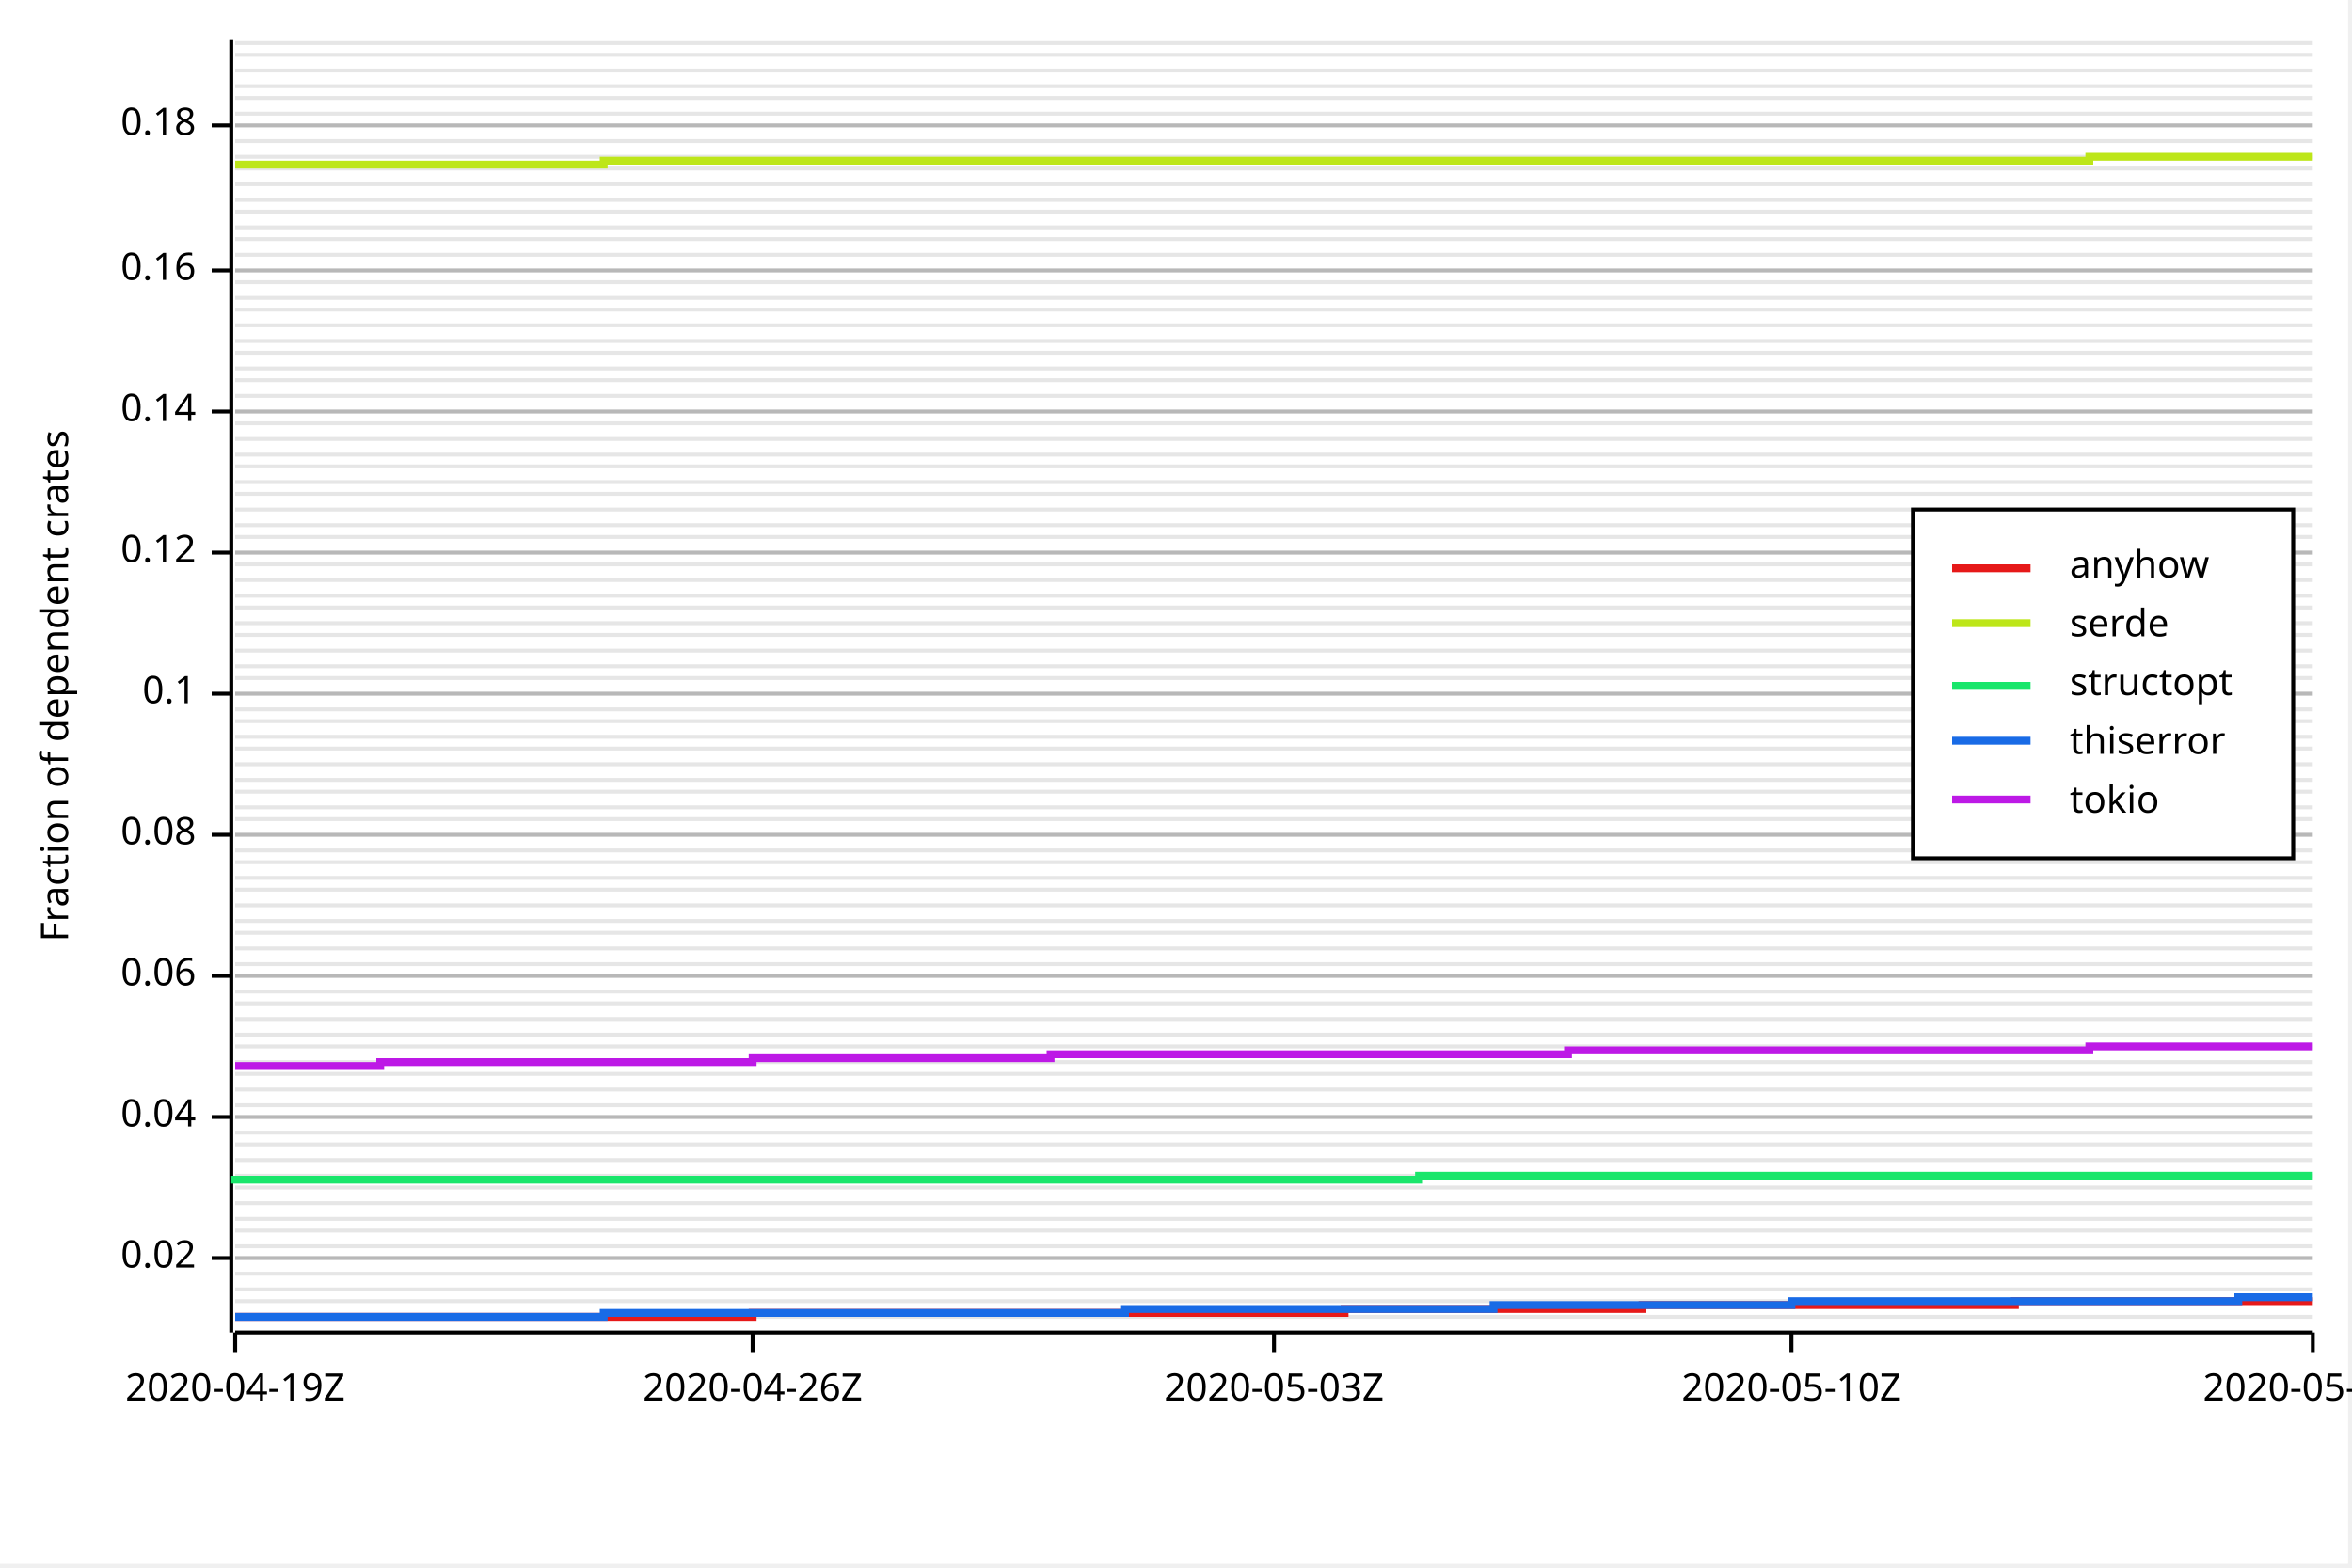
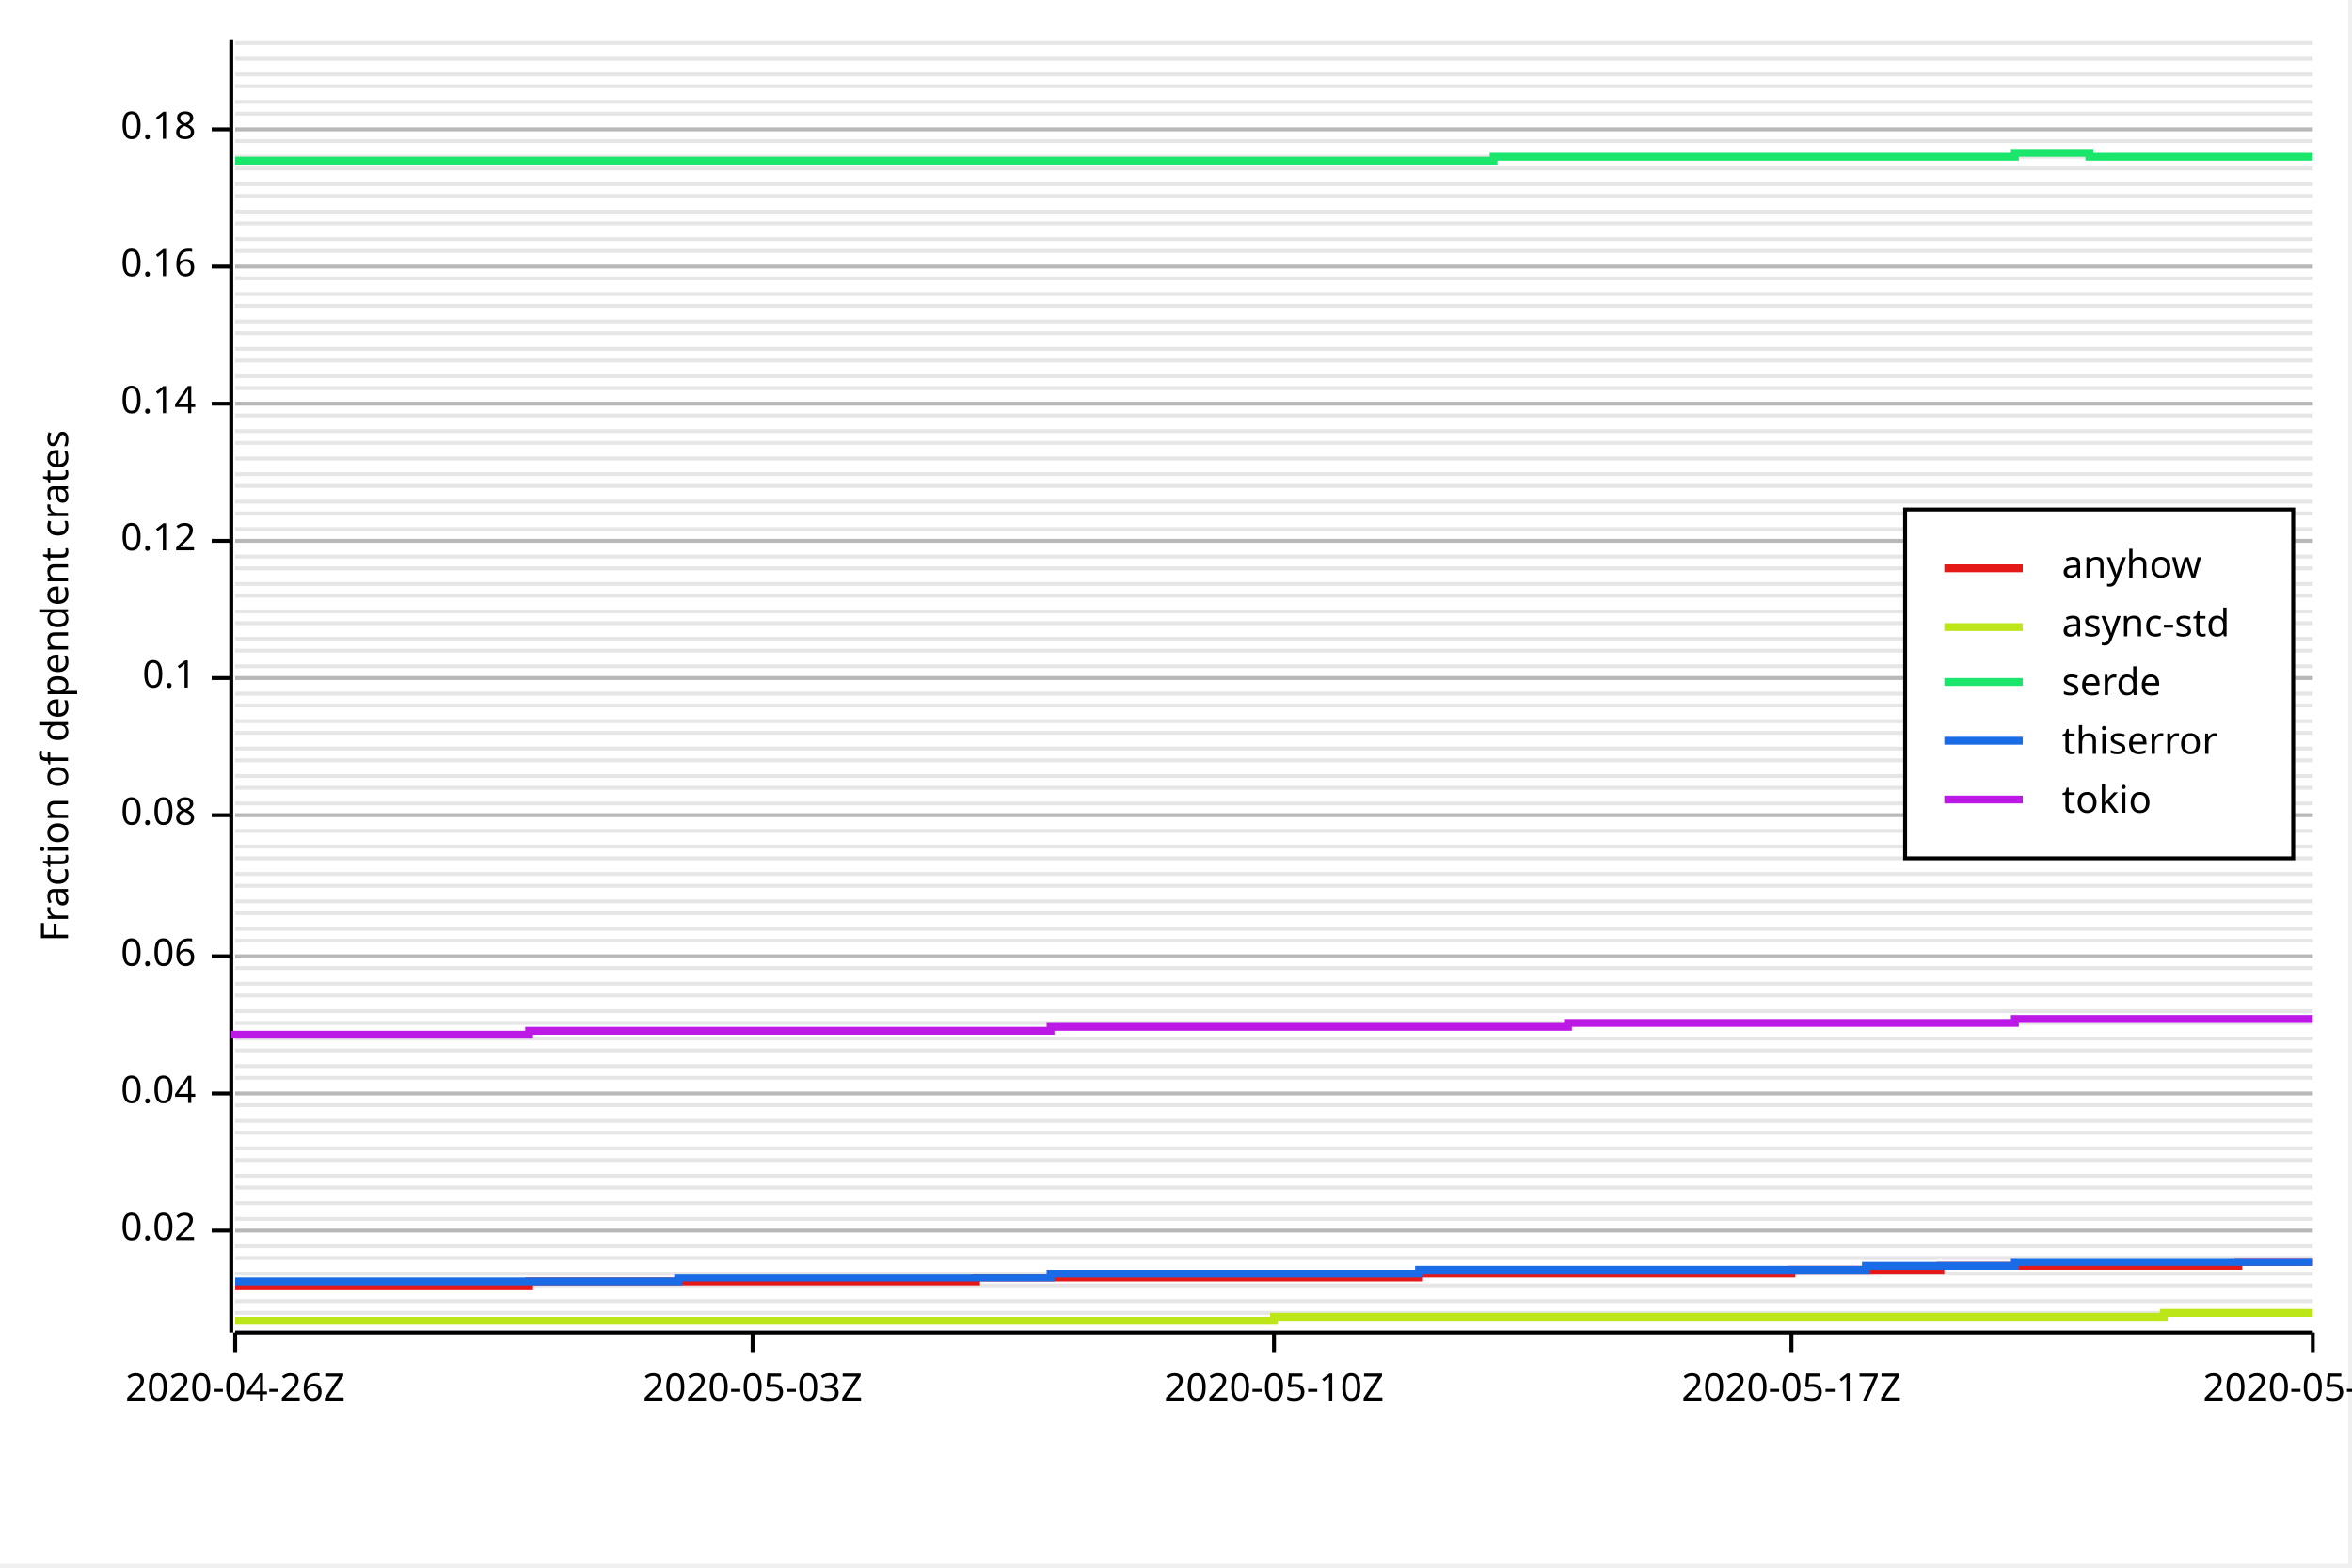
<svg xmlns="http://www.w3.org/2000/svg" width="600" height="400">
  <rect x="0" y="0" width="599" height="399" opacity="1" fill="#FFFFFF" stroke="none" />
-   <line opacity="0.1" stroke="#000000" stroke-width="1" x1="60" y1="336" x2="590" y2="336" />
+   <line opacity="0.1" stroke="#000000" stroke-width="1" x1="60" y1="335" x2="590" y2="335" />
  <line opacity="0.1" stroke="#000000" stroke-width="1" x1="60" y1="332" x2="590" y2="332" />
-   <line opacity="0.1" stroke="#000000" stroke-width="1" x1="60" y1="329" x2="590" y2="329" />
+   <line opacity="0.1" stroke="#000000" stroke-width="1" x1="60" y1="328" x2="590" y2="328" />
  <line opacity="0.1" stroke="#000000" stroke-width="1" x1="60" y1="325" x2="590" y2="325" />
  <line opacity="0.1" stroke="#000000" stroke-width="1" x1="60" y1="321" x2="590" y2="321" />
  <line opacity="0.1" stroke="#000000" stroke-width="1" x1="60" y1="318" x2="590" y2="318" />
  <line opacity="0.1" stroke="#000000" stroke-width="1" x1="60" y1="314" x2="590" y2="314" />
  <line opacity="0.1" stroke="#000000" stroke-width="1" x1="60" y1="311" x2="590" y2="311" />
  <line opacity="0.1" stroke="#000000" stroke-width="1" x1="60" y1="307" x2="590" y2="307" />
  <line opacity="0.1" stroke="#000000" stroke-width="1" x1="60" y1="303" x2="590" y2="303" />
  <line opacity="0.1" stroke="#000000" stroke-width="1" x1="60" y1="300" x2="590" y2="300" />
  <line opacity="0.1" stroke="#000000" stroke-width="1" x1="60" y1="296" x2="590" y2="296" />
-   <line opacity="0.1" stroke="#000000" stroke-width="1" x1="60" y1="292" x2="590" y2="292" />
+   <line opacity="0.1" stroke="#000000" stroke-width="1" x1="60" y1="293" x2="590" y2="293" />
  <line opacity="0.1" stroke="#000000" stroke-width="1" x1="60" y1="289" x2="590" y2="289" />
-   <line opacity="0.1" stroke="#000000" stroke-width="1" x1="60" y1="285" x2="590" y2="285" />
+   <line opacity="0.1" stroke="#000000" stroke-width="1" x1="60" y1="286" x2="590" y2="286" />
  <line opacity="0.1" stroke="#000000" stroke-width="1" x1="60" y1="282" x2="590" y2="282" />
-   <line opacity="0.1" stroke="#000000" stroke-width="1" x1="60" y1="278" x2="590" y2="278" />
-   <line opacity="0.1" stroke="#000000" stroke-width="1" x1="60" y1="274" x2="590" y2="274" />
-   <line opacity="0.1" stroke="#000000" stroke-width="1" x1="60" y1="271" x2="590" y2="271" />
-   <line opacity="0.1" stroke="#000000" stroke-width="1" x1="60" y1="267" x2="590" y2="267" />
-   <line opacity="0.1" stroke="#000000" stroke-width="1" x1="60" y1="264" x2="590" y2="264" />
-   <line opacity="0.1" stroke="#000000" stroke-width="1" x1="60" y1="260" x2="590" y2="260" />
-   <line opacity="0.1" stroke="#000000" stroke-width="1" x1="60" y1="256" x2="590" y2="256" />
-   <line opacity="0.1" stroke="#000000" stroke-width="1" x1="60" y1="253" x2="590" y2="253" />
-   <line opacity="0.1" stroke="#000000" stroke-width="1" x1="60" y1="249" x2="590" y2="249" />
-   <line opacity="0.1" stroke="#000000" stroke-width="1" x1="60" y1="246" x2="590" y2="246" />
-   <line opacity="0.1" stroke="#000000" stroke-width="1" x1="60" y1="242" x2="590" y2="242" />
-   <line opacity="0.1" stroke="#000000" stroke-width="1" x1="60" y1="238" x2="590" y2="238" />
-   <line opacity="0.1" stroke="#000000" stroke-width="1" x1="60" y1="235" x2="590" y2="235" />
-   <line opacity="0.1" stroke="#000000" stroke-width="1" x1="60" y1="231" x2="590" y2="231" />
-   <line opacity="0.1" stroke="#000000" stroke-width="1" x1="60" y1="227" x2="590" y2="227" />
-   <line opacity="0.1" stroke="#000000" stroke-width="1" x1="60" y1="224" x2="590" y2="224" />
-   <line opacity="0.1" stroke="#000000" stroke-width="1" x1="60" y1="220" x2="590" y2="220" />
-   <line opacity="0.1" stroke="#000000" stroke-width="1" x1="60" y1="217" x2="590" y2="217" />
-   <line opacity="0.1" stroke="#000000" stroke-width="1" x1="60" y1="213" x2="590" y2="213" />
-   <line opacity="0.1" stroke="#000000" stroke-width="1" x1="60" y1="209" x2="590" y2="209" />
-   <line opacity="0.1" stroke="#000000" stroke-width="1" x1="60" y1="206" x2="590" y2="206" />
-   <line opacity="0.1" stroke="#000000" stroke-width="1" x1="60" y1="202" x2="590" y2="202" />
-   <line opacity="0.1" stroke="#000000" stroke-width="1" x1="60" y1="199" x2="590" y2="199" />
-   <line opacity="0.1" stroke="#000000" stroke-width="1" x1="60" y1="195" x2="590" y2="195" />
+   <line opacity="0.1" stroke="#000000" stroke-width="1" x1="60" y1="279" x2="590" y2="279" />
+   <line opacity="0.1" stroke="#000000" stroke-width="1" x1="60" y1="275" x2="590" y2="275" />
+   <line opacity="0.1" stroke="#000000" stroke-width="1" x1="60" y1="272" x2="590" y2="272" />
+   <line opacity="0.1" stroke="#000000" stroke-width="1" x1="60" y1="268" x2="590" y2="268" />
+   <line opacity="0.1" stroke="#000000" stroke-width="1" x1="60" y1="265" x2="590" y2="265" />
+   <line opacity="0.1" stroke="#000000" stroke-width="1" x1="60" y1="261" x2="590" y2="261" />
+   <line opacity="0.1" stroke="#000000" stroke-width="1" x1="60" y1="258" x2="590" y2="258" />
+   <line opacity="0.1" stroke="#000000" stroke-width="1" x1="60" y1="254" x2="590" y2="254" />
+   <line opacity="0.1" stroke="#000000" stroke-width="1" x1="60" y1="251" x2="590" y2="251" />
+   <line opacity="0.1" stroke="#000000" stroke-width="1" x1="60" y1="247" x2="590" y2="247" />
+   <line opacity="0.1" stroke="#000000" stroke-width="1" x1="60" y1="244" x2="590" y2="244" />
+   <line opacity="0.1" stroke="#000000" stroke-width="1" x1="60" y1="240" x2="590" y2="240" />
+   <line opacity="0.1" stroke="#000000" stroke-width="1" x1="60" y1="237" x2="590" y2="237" />
+   <line opacity="0.1" stroke="#000000" stroke-width="1" x1="60" y1="233" x2="590" y2="233" />
+   <line opacity="0.1" stroke="#000000" stroke-width="1" x1="60" y1="230" x2="590" y2="230" />
+   <line opacity="0.1" stroke="#000000" stroke-width="1" x1="60" y1="226" x2="590" y2="226" />
+   <line opacity="0.1" stroke="#000000" stroke-width="1" x1="60" y1="223" x2="590" y2="223" />
+   <line opacity="0.1" stroke="#000000" stroke-width="1" x1="60" y1="219" x2="590" y2="219" />
+   <line opacity="0.1" stroke="#000000" stroke-width="1" x1="60" y1="216" x2="590" y2="216" />
+   <line opacity="0.1" stroke="#000000" stroke-width="1" x1="60" y1="212" x2="590" y2="212" />
+   <line opacity="0.1" stroke="#000000" stroke-width="1" x1="60" y1="208" x2="590" y2="208" />
+   <line opacity="0.1" stroke="#000000" stroke-width="1" x1="60" y1="205" x2="590" y2="205" />
+   <line opacity="0.1" stroke="#000000" stroke-width="1" x1="60" y1="201" x2="590" y2="201" />
+   <line opacity="0.1" stroke="#000000" stroke-width="1" x1="60" y1="198" x2="590" y2="198" />
+   <line opacity="0.1" stroke="#000000" stroke-width="1" x1="60" y1="194" x2="590" y2="194" />
  <line opacity="0.1" stroke="#000000" stroke-width="1" x1="60" y1="191" x2="590" y2="191" />
-   <line opacity="0.1" stroke="#000000" stroke-width="1" x1="60" y1="188" x2="590" y2="188" />
+   <line opacity="0.1" stroke="#000000" stroke-width="1" x1="60" y1="187" x2="590" y2="187" />
  <line opacity="0.1" stroke="#000000" stroke-width="1" x1="60" y1="184" x2="590" y2="184" />
-   <line opacity="0.1" stroke="#000000" stroke-width="1" x1="60" y1="181" x2="590" y2="181" />
+   <line opacity="0.1" stroke="#000000" stroke-width="1" x1="60" y1="180" x2="590" y2="180" />
  <line opacity="0.1" stroke="#000000" stroke-width="1" x1="60" y1="177" x2="590" y2="177" />
  <line opacity="0.1" stroke="#000000" stroke-width="1" x1="60" y1="173" x2="590" y2="173" />
  <line opacity="0.1" stroke="#000000" stroke-width="1" x1="60" y1="170" x2="590" y2="170" />
  <line opacity="0.1" stroke="#000000" stroke-width="1" x1="60" y1="166" x2="590" y2="166" />
-   <line opacity="0.1" stroke="#000000" stroke-width="1" x1="60" y1="162" x2="590" y2="162" />
+   <line opacity="0.1" stroke="#000000" stroke-width="1" x1="60" y1="163" x2="590" y2="163" />
  <line opacity="0.1" stroke="#000000" stroke-width="1" x1="60" y1="159" x2="590" y2="159" />
-   <line opacity="0.1" stroke="#000000" stroke-width="1" x1="60" y1="155" x2="590" y2="155" />
+   <line opacity="0.1" stroke="#000000" stroke-width="1" x1="60" y1="156" x2="590" y2="156" />
  <line opacity="0.1" stroke="#000000" stroke-width="1" x1="60" y1="152" x2="590" y2="152" />
-   <line opacity="0.1" stroke="#000000" stroke-width="1" x1="60" y1="148" x2="590" y2="148" />
-   <line opacity="0.1" stroke="#000000" stroke-width="1" x1="60" y1="144" x2="590" y2="144" />
-   <line opacity="0.1" stroke="#000000" stroke-width="1" x1="60" y1="141" x2="590" y2="141" />
-   <line opacity="0.1" stroke="#000000" stroke-width="1" x1="60" y1="137" x2="590" y2="137" />
-   <line opacity="0.1" stroke="#000000" stroke-width="1" x1="60" y1="134" x2="590" y2="134" />
-   <line opacity="0.1" stroke="#000000" stroke-width="1" x1="60" y1="130" x2="590" y2="130" />
-   <line opacity="0.1" stroke="#000000" stroke-width="1" x1="60" y1="126" x2="590" y2="126" />
-   <line opacity="0.1" stroke="#000000" stroke-width="1" x1="60" y1="123" x2="590" y2="123" />
-   <line opacity="0.1" stroke="#000000" stroke-width="1" x1="60" y1="119" x2="590" y2="119" />
-   <line opacity="0.1" stroke="#000000" stroke-width="1" x1="60" y1="116" x2="590" y2="116" />
-   <line opacity="0.1" stroke="#000000" stroke-width="1" x1="60" y1="112" x2="590" y2="112" />
-   <line opacity="0.1" stroke="#000000" stroke-width="1" x1="60" y1="108" x2="590" y2="108" />
-   <line opacity="0.1" stroke="#000000" stroke-width="1" x1="60" y1="105" x2="590" y2="105" />
-   <line opacity="0.1" stroke="#000000" stroke-width="1" x1="60" y1="101" x2="590" y2="101" />
-   <line opacity="0.1" stroke="#000000" stroke-width="1" x1="60" y1="97" x2="590" y2="97" />
-   <line opacity="0.1" stroke="#000000" stroke-width="1" x1="60" y1="94" x2="590" y2="94" />
-   <line opacity="0.1" stroke="#000000" stroke-width="1" x1="60" y1="90" x2="590" y2="90" />
-   <line opacity="0.1" stroke="#000000" stroke-width="1" x1="60" y1="87" x2="590" y2="87" />
-   <line opacity="0.1" stroke="#000000" stroke-width="1" x1="60" y1="83" x2="590" y2="83" />
-   <line opacity="0.1" stroke="#000000" stroke-width="1" x1="60" y1="79" x2="590" y2="79" />
-   <line opacity="0.1" stroke="#000000" stroke-width="1" x1="60" y1="76" x2="590" y2="76" />
-   <line opacity="0.1" stroke="#000000" stroke-width="1" x1="60" y1="72" x2="590" y2="72" />
-   <line opacity="0.1" stroke="#000000" stroke-width="1" x1="60" y1="69" x2="590" y2="69" />
-   <line opacity="0.1" stroke="#000000" stroke-width="1" x1="60" y1="65" x2="590" y2="65" />
+   <line opacity="0.1" stroke="#000000" stroke-width="1" x1="60" y1="149" x2="590" y2="149" />
+   <line opacity="0.1" stroke="#000000" stroke-width="1" x1="60" y1="145" x2="590" y2="145" />
+   <line opacity="0.1" stroke="#000000" stroke-width="1" x1="60" y1="142" x2="590" y2="142" />
+   <line opacity="0.1" stroke="#000000" stroke-width="1" x1="60" y1="138" x2="590" y2="138" />
+   <line opacity="0.1" stroke="#000000" stroke-width="1" x1="60" y1="135" x2="590" y2="135" />
+   <line opacity="0.1" stroke="#000000" stroke-width="1" x1="60" y1="131" x2="590" y2="131" />
+   <line opacity="0.1" stroke="#000000" stroke-width="1" x1="60" y1="128" x2="590" y2="128" />
+   <line opacity="0.1" stroke="#000000" stroke-width="1" x1="60" y1="124" x2="590" y2="124" />
+   <line opacity="0.1" stroke="#000000" stroke-width="1" x1="60" y1="121" x2="590" y2="121" />
+   <line opacity="0.1" stroke="#000000" stroke-width="1" x1="60" y1="117" x2="590" y2="117" />
+   <line opacity="0.1" stroke="#000000" stroke-width="1" x1="60" y1="113" x2="590" y2="113" />
+   <line opacity="0.1" stroke="#000000" stroke-width="1" x1="60" y1="110" x2="590" y2="110" />
+   <line opacity="0.1" stroke="#000000" stroke-width="1" x1="60" y1="106" x2="590" y2="106" />
+   <line opacity="0.1" stroke="#000000" stroke-width="1" x1="60" y1="103" x2="590" y2="103" />
+   <line opacity="0.1" stroke="#000000" stroke-width="1" x1="60" y1="99" x2="590" y2="99" />
+   <line opacity="0.1" stroke="#000000" stroke-width="1" x1="60" y1="96" x2="590" y2="96" />
+   <line opacity="0.1" stroke="#000000" stroke-width="1" x1="60" y1="92" x2="590" y2="92" />
+   <line opacity="0.1" stroke="#000000" stroke-width="1" x1="60" y1="89" x2="590" y2="89" />
+   <line opacity="0.1" stroke="#000000" stroke-width="1" x1="60" y1="85" x2="590" y2="85" />
+   <line opacity="0.1" stroke="#000000" stroke-width="1" x1="60" y1="82" x2="590" y2="82" />
+   <line opacity="0.1" stroke="#000000" stroke-width="1" x1="60" y1="78" x2="590" y2="78" />
+   <line opacity="0.1" stroke="#000000" stroke-width="1" x1="60" y1="75" x2="590" y2="75" />
+   <line opacity="0.1" stroke="#000000" stroke-width="1" x1="60" y1="71" x2="590" y2="71" />
+   <line opacity="0.1" stroke="#000000" stroke-width="1" x1="60" y1="68" x2="590" y2="68" />
+   <line opacity="0.1" stroke="#000000" stroke-width="1" x1="60" y1="64" x2="590" y2="64" />
  <line opacity="0.1" stroke="#000000" stroke-width="1" x1="60" y1="61" x2="590" y2="61" />
-   <line opacity="0.1" stroke="#000000" stroke-width="1" x1="60" y1="58" x2="590" y2="58" />
+   <line opacity="0.1" stroke="#000000" stroke-width="1" x1="60" y1="57" x2="590" y2="57" />
  <line opacity="0.1" stroke="#000000" stroke-width="1" x1="60" y1="54" x2="590" y2="54" />
-   <line opacity="0.1" stroke="#000000" stroke-width="1" x1="60" y1="51" x2="590" y2="51" />
+   <line opacity="0.1" stroke="#000000" stroke-width="1" x1="60" y1="50" x2="590" y2="50" />
  <line opacity="0.1" stroke="#000000" stroke-width="1" x1="60" y1="47" x2="590" y2="47" />
  <line opacity="0.1" stroke="#000000" stroke-width="1" x1="60" y1="43" x2="590" y2="43" />
  <line opacity="0.1" stroke="#000000" stroke-width="1" x1="60" y1="40" x2="590" y2="40" />
  <line opacity="0.1" stroke="#000000" stroke-width="1" x1="60" y1="36" x2="590" y2="36" />
-   <line opacity="0.1" stroke="#000000" stroke-width="1" x1="60" y1="32" x2="590" y2="32" />
+   <line opacity="0.1" stroke="#000000" stroke-width="1" x1="60" y1="33" x2="590" y2="33" />
  <line opacity="0.1" stroke="#000000" stroke-width="1" x1="60" y1="29" x2="590" y2="29" />
-   <line opacity="0.1" stroke="#000000" stroke-width="1" x1="60" y1="25" x2="590" y2="25" />
+   <line opacity="0.1" stroke="#000000" stroke-width="1" x1="60" y1="26" x2="590" y2="26" />
  <line opacity="0.1" stroke="#000000" stroke-width="1" x1="60" y1="22" x2="590" y2="22" />
-   <line opacity="0.1" stroke="#000000" stroke-width="1" x1="60" y1="18" x2="590" y2="18" />
-   <line opacity="0.1" stroke="#000000" stroke-width="1" x1="60" y1="14" x2="590" y2="14" />
+   <line opacity="0.1" stroke="#000000" stroke-width="1" x1="60" y1="19" x2="590" y2="19" />
+   <line opacity="0.1" stroke="#000000" stroke-width="1" x1="60" y1="15" x2="590" y2="15" />
  <line opacity="0.1" stroke="#000000" stroke-width="1" x1="60" y1="11" x2="590" y2="11" />
  <text x="10" y="175" dy="0.76em" text-anchor="middle" font-family="sans-serif" font-size="9.677" opacity="1" fill="#000000" transform="rotate(270, 10, 175)">
Fraction of dependent crates
</text>
-   <line opacity="0.2" stroke="#000000" stroke-width="1" x1="60" y1="321" x2="590" y2="321" />
-   <line opacity="0.2" stroke="#000000" stroke-width="1" x1="60" y1="285" x2="590" y2="285" />
-   <line opacity="0.2" stroke="#000000" stroke-width="1" x1="60" y1="249" x2="590" y2="249" />
-   <line opacity="0.2" stroke="#000000" stroke-width="1" x1="60" y1="213" x2="590" y2="213" />
-   <line opacity="0.2" stroke="#000000" stroke-width="1" x1="60" y1="177" x2="590" y2="177" />
-   <line opacity="0.2" stroke="#000000" stroke-width="1" x1="60" y1="141" x2="590" y2="141" />
-   <line opacity="0.2" stroke="#000000" stroke-width="1" x1="60" y1="105" x2="590" y2="105" />
-   <line opacity="0.2" stroke="#000000" stroke-width="1" x1="60" y1="69" x2="590" y2="69" />
-   <line opacity="0.2" stroke="#000000" stroke-width="1" x1="60" y1="32" x2="590" y2="32" />
+   <line opacity="0.2" stroke="#000000" stroke-width="1" x1="60" y1="314" x2="590" y2="314" />
+   <line opacity="0.2" stroke="#000000" stroke-width="1" x1="60" y1="279" x2="590" y2="279" />
+   <line opacity="0.2" stroke="#000000" stroke-width="1" x1="60" y1="244" x2="590" y2="244" />
+   <line opacity="0.2" stroke="#000000" stroke-width="1" x1="60" y1="208" x2="590" y2="208" />
+   <line opacity="0.2" stroke="#000000" stroke-width="1" x1="60" y1="173" x2="590" y2="173" />
+   <line opacity="0.2" stroke="#000000" stroke-width="1" x1="60" y1="138" x2="590" y2="138" />
+   <line opacity="0.2" stroke="#000000" stroke-width="1" x1="60" y1="103" x2="590" y2="103" />
+   <line opacity="0.2" stroke="#000000" stroke-width="1" x1="60" y1="68" x2="590" y2="68" />
+   <line opacity="0.2" stroke="#000000" stroke-width="1" x1="60" y1="33" x2="590" y2="33" />
  <polyline fill="none" opacity="1" stroke="#000000" stroke-width="1" points="59,10 59,340 " />
-   <text x="50" y="321" dy="0.5ex" text-anchor="end" font-family="sans-serif" font-size="9.677" opacity="1" fill="#000000">
+   <text x="50" y="314" dy="0.5ex" text-anchor="end" font-family="sans-serif" font-size="9.677" opacity="1" fill="#000000">
0.02
</text>
-   <polyline fill="none" opacity="1" stroke="#000000" stroke-width="1" points="54,321 59,321 " />
-   <text x="50" y="285" dy="0.5ex" text-anchor="end" font-family="sans-serif" font-size="9.677" opacity="1" fill="#000000">
+   <polyline fill="none" opacity="1" stroke="#000000" stroke-width="1" points="54,314 59,314 " />
+   <text x="50" y="279" dy="0.5ex" text-anchor="end" font-family="sans-serif" font-size="9.677" opacity="1" fill="#000000">
0.04
</text>
-   <polyline fill="none" opacity="1" stroke="#000000" stroke-width="1" points="54,285 59,285 " />
-   <text x="50" y="249" dy="0.5ex" text-anchor="end" font-family="sans-serif" font-size="9.677" opacity="1" fill="#000000">
+   <polyline fill="none" opacity="1" stroke="#000000" stroke-width="1" points="54,279 59,279 " />
+   <text x="50" y="244" dy="0.5ex" text-anchor="end" font-family="sans-serif" font-size="9.677" opacity="1" fill="#000000">
0.06
</text>
-   <polyline fill="none" opacity="1" stroke="#000000" stroke-width="1" points="54,249 59,249 " />
-   <text x="50" y="213" dy="0.5ex" text-anchor="end" font-family="sans-serif" font-size="9.677" opacity="1" fill="#000000">
+   <polyline fill="none" opacity="1" stroke="#000000" stroke-width="1" points="54,244 59,244 " />
+   <text x="50" y="208" dy="0.5ex" text-anchor="end" font-family="sans-serif" font-size="9.677" opacity="1" fill="#000000">
0.08
</text>
-   <polyline fill="none" opacity="1" stroke="#000000" stroke-width="1" points="54,213 59,213 " />
-   <text x="50" y="177" dy="0.5ex" text-anchor="end" font-family="sans-serif" font-size="9.677" opacity="1" fill="#000000">
+   <polyline fill="none" opacity="1" stroke="#000000" stroke-width="1" points="54,208 59,208 " />
+   <text x="50" y="173" dy="0.5ex" text-anchor="end" font-family="sans-serif" font-size="9.677" opacity="1" fill="#000000">
0.1
</text>
-   <polyline fill="none" opacity="1" stroke="#000000" stroke-width="1" points="54,177 59,177 " />
-   <text x="50" y="141" dy="0.5ex" text-anchor="end" font-family="sans-serif" font-size="9.677" opacity="1" fill="#000000">
+   <polyline fill="none" opacity="1" stroke="#000000" stroke-width="1" points="54,173 59,173 " />
+   <text x="50" y="138" dy="0.5ex" text-anchor="end" font-family="sans-serif" font-size="9.677" opacity="1" fill="#000000">
0.12
</text>
-   <polyline fill="none" opacity="1" stroke="#000000" stroke-width="1" points="54,141 59,141 " />
-   <text x="50" y="105" dy="0.5ex" text-anchor="end" font-family="sans-serif" font-size="9.677" opacity="1" fill="#000000">
+   <polyline fill="none" opacity="1" stroke="#000000" stroke-width="1" points="54,138 59,138 " />
+   <text x="50" y="103" dy="0.5ex" text-anchor="end" font-family="sans-serif" font-size="9.677" opacity="1" fill="#000000">
0.14
</text>
-   <polyline fill="none" opacity="1" stroke="#000000" stroke-width="1" points="54,105 59,105 " />
-   <text x="50" y="69" dy="0.5ex" text-anchor="end" font-family="sans-serif" font-size="9.677" opacity="1" fill="#000000">
+   <polyline fill="none" opacity="1" stroke="#000000" stroke-width="1" points="54,103 59,103 " />
+   <text x="50" y="68" dy="0.5ex" text-anchor="end" font-family="sans-serif" font-size="9.677" opacity="1" fill="#000000">
0.16
</text>
-   <polyline fill="none" opacity="1" stroke="#000000" stroke-width="1" points="54,69 59,69 " />
-   <text x="50" y="32" dy="0.5ex" text-anchor="end" font-family="sans-serif" font-size="9.677" opacity="1" fill="#000000">
+   <polyline fill="none" opacity="1" stroke="#000000" stroke-width="1" points="54,68 59,68 " />
+   <text x="50" y="33" dy="0.5ex" text-anchor="end" font-family="sans-serif" font-size="9.677" opacity="1" fill="#000000">
0.18
</text>
-   <polyline fill="none" opacity="1" stroke="#000000" stroke-width="1" points="54,32 59,32 " />
+   <polyline fill="none" opacity="1" stroke="#000000" stroke-width="1" points="54,33 59,33 " />
  <polyline fill="none" opacity="1" stroke="#000000" stroke-width="1" points="60,340 590,340 " />
  <text x="60" y="350" dy="0.76em" text-anchor="middle" font-family="sans-serif" font-size="9.677" opacity="1" fill="#000000">
- 2020-04-19Z
+ 2020-04-26Z
</text>
  <polyline fill="none" opacity="1" stroke="#000000" stroke-width="1" points="60,340 60,345 " />
  <text x="192" y="350" dy="0.76em" text-anchor="middle" font-family="sans-serif" font-size="9.677" opacity="1" fill="#000000">
- 2020-04-26Z
+ 2020-05-03Z
</text>
  <polyline fill="none" opacity="1" stroke="#000000" stroke-width="1" points="192,340 192,345 " />
  <text x="325" y="350" dy="0.76em" text-anchor="middle" font-family="sans-serif" font-size="9.677" opacity="1" fill="#000000">
- 2020-05-03Z
+ 2020-05-10Z
</text>
  <polyline fill="none" opacity="1" stroke="#000000" stroke-width="1" points="325,340 325,345 " />
  <text x="457" y="350" dy="0.76em" text-anchor="middle" font-family="sans-serif" font-size="9.677" opacity="1" fill="#000000">
- 2020-05-10Z
+ 2020-05-17Z
</text>
  <polyline fill="none" opacity="1" stroke="#000000" stroke-width="1" points="457,340 457,345 " />
  <text x="590" y="350" dy="0.76em" text-anchor="middle" font-family="sans-serif" font-size="9.677" opacity="1" fill="#000000">
- 2020-05-17Z
+ 2020-05-24Z
</text>
  <polyline fill="none" opacity="1" stroke="#000000" stroke-width="1" points="590,340 590,345 " />
-   <polyline fill="none" opacity="1" stroke="#E61919" stroke-width="2" points="60,336 60,336 78,336 78,336 97,336 97,336 116,336 135,336 154,336 154,336 173,336 173,336 192,336 192,335 211,335 211,335 230,335 230,335 249,335 249,335 268,335 268,335 287,335 287,335 306,335 306,335 325,335 343,335 343,334 362,334 362,334 381,334 381,334 400,334 400,334 419,334 419,333 438,333 457,333 457,333 476,333 476,333 495,333 495,333 514,333 514,332 533,332 533,332 552,332 552,332 571,332 571,332 590,332 " />
-   <polyline fill="none" opacity="1" stroke="#BDE619" stroke-width="2" points="60,42 60,42 78,42 78,42 97,42 97,42 116,42 135,42 154,42 154,41 173,41 173,41 192,41 192,41 211,41 211,41 230,41 230,41 249,41 249,41 268,41 268,41 287,41 287,41 306,41 306,41 325,41 343,41 343,41 362,41 362,41 381,41 381,41 400,41 400,41 419,41 419,41 438,41 457,41 457,41 476,41 476,41 495,41 495,41 514,41 514,41 533,41 533,40 552,40 552,40 571,40 571,40 590,40 " />
-   <polyline fill="none" opacity="1" stroke="#19E66B" stroke-width="2" points="60,302 60,301 78,301 78,301 97,301 97,301 116,301 135,301 154,301 154,301 173,301 173,301 192,301 192,301 211,301 211,301 230,301 230,301 249,301 249,301 268,301 268,301 287,301 287,301 306,301 306,301 325,301 343,301 343,301 362,301 362,300 381,300 381,300 400,300 400,300 419,300 419,300 438,300 457,300 457,300 476,300 476,300 495,300 495,300 514,300 514,300 533,300 533,300 552,300 552,300 571,300 571,300 590,300 " />
-   <polyline fill="none" opacity="1" stroke="#196BE6" stroke-width="2" points="60,336 60,336 78,336 78,336 97,336 97,336 116,336 135,336 154,336 154,335 173,335 173,335 192,335 192,335 211,335 211,335 230,335 230,335 249,335 249,335 268,335 268,335 287,335 287,334 306,334 306,334 325,334 343,334 343,334 362,334 362,334 381,334 381,333 400,333 400,333 419,333 419,333 438,333 457,333 457,332 476,332 476,332 495,332 495,332 514,332 514,332 533,332 533,332 552,332 552,332 571,332 571,331 590,331 " />
-   <polyline fill="none" opacity="1" stroke="#BD19E6" stroke-width="2" points="60,272 60,272 78,272 78,272 97,272 97,271 116,271 135,271 154,271 154,271 173,271 173,271 192,271 192,270 211,270 211,270 230,270 230,270 249,270 249,270 268,270 268,269 287,269 287,269 306,269 306,269 325,269 343,269 343,269 362,269 362,269 381,269 381,269 400,269 400,268 419,268 419,268 438,268 457,268 457,268 476,268 476,268 495,268 495,268 514,268 514,268 533,268 533,267 552,267 552,267 571,267 571,267 590,267 " />
-   <rect x="488" y="130" width="97" height="89" opacity="1" fill="#FFFFFF" stroke="none" />
-   <rect x="488" y="130" width="97" height="89" opacity="1" fill="none" stroke="#000000" />
-   <text x="528" y="140" dy="0.76em" text-anchor="start" font-family="sans-serif" font-size="9.677" opacity="1" fill="#000000">
+   <polyline fill="none" opacity="1" stroke="#E61919" stroke-width="2" points="60,328 60,328 78,328 78,328 97,328 97,328 116,328 116,328 135,328 135,327 154,327 154,327 173,327 173,327 192,327 211,327 211,327 230,327 230,327 249,327 249,326 268,326 268,326 287,326 287,326 306,326 325,326 325,326 343,326 343,326 362,326 362,325 381,325 381,325 400,325 400,325 419,325 419,325 438,325 438,325 457,325 457,324 476,324 476,324 495,324 495,323 514,323 514,323 533,323 533,323 552,323 552,323 571,323 571,322 590,322 " />
+   <polyline fill="none" opacity="1" stroke="#BDE619" stroke-width="2" points="60,337 60,337 78,337 78,337 97,337 97,337 116,337 116,337 135,337 135,337 154,337 154,337 173,337 173,337 192,337 211,337 211,337 230,337 230,337 249,337 249,337 268,337 268,337 287,337 287,337 306,337 325,337 325,336 343,336 343,336 362,336 362,336 381,336 381,336 400,336 400,336 419,336 419,336 438,336 438,336 457,336 457,336 476,336 476,336 495,336 495,336 514,336 514,336 533,336 533,336 552,336 552,335 571,335 571,335 590,335 " />
+   <polyline fill="none" opacity="1" stroke="#19E66B" stroke-width="2" points="60,41 60,41 78,41 78,41 97,41 97,41 116,41 116,41 135,41 135,41 154,41 154,41 173,41 173,41 192,41 211,41 211,41 230,41 230,41 249,41 249,41 268,41 268,41 287,41 287,41 306,41 325,41 325,41 343,41 343,41 362,41 362,41 381,41 381,40 400,40 400,40 419,40 419,40 438,40 438,40 457,40 457,40 476,40 476,40 495,40 495,40 514,40 514,39 533,39 533,40 552,40 552,40 571,40 571,40 590,40 " />
+   <polyline fill="none" opacity="1" stroke="#196BE6" stroke-width="2" points="60,327 60,327 78,327 78,327 97,327 97,327 116,327 116,327 135,327 135,327 154,327 154,327 173,327 173,326 192,326 211,326 211,326 230,326 230,326 249,326 249,326 268,326 268,325 287,325 287,325 306,325 325,325 325,325 343,325 343,325 362,325 362,324 381,324 381,324 400,324 400,324 419,324 419,324 438,324 438,324 457,324 457,324 476,324 476,323 495,323 495,323 514,323 514,322 533,322 533,322 552,322 552,322 571,322 571,322 590,322 " />
+   <polyline fill="none" opacity="1" stroke="#BD19E6" stroke-width="2" points="60,265 60,264 78,264 78,264 97,264 97,264 116,264 116,264 135,264 135,263 154,263 154,263 173,263 173,263 192,263 211,263 211,263 230,263 230,263 249,263 249,263 268,263 268,262 287,262 287,262 306,262 325,262 325,262 343,262 343,262 362,262 362,262 381,262 381,262 400,262 400,261 419,261 419,261 438,261 438,261 457,261 457,261 476,261 476,261 495,261 495,261 514,261 514,260 533,260 533,260 552,260 552,260 571,260 571,260 590,260 " />
+   <rect x="486" y="130" width="99" height="89" opacity="1" fill="#FFFFFF" stroke="none" />
+   <rect x="486" y="130" width="99" height="89" opacity="1" fill="none" stroke="#000000" />
+   <text x="526" y="140" dy="0.76em" text-anchor="start" font-family="sans-serif" font-size="9.677" opacity="1" fill="#000000">
anyhow
</text>
-   <text x="528" y="155" dy="0.76em" text-anchor="start" font-family="sans-serif" font-size="9.677" opacity="1" fill="#000000">
+   <text x="526" y="155" dy="0.76em" text-anchor="start" font-family="sans-serif" font-size="9.677" opacity="1" fill="#000000">
+ async-std
+ </text>
+   <text x="526" y="170" dy="0.76em" text-anchor="start" font-family="sans-serif" font-size="9.677" opacity="1" fill="#000000">
serde
</text>
-   <text x="528" y="170" dy="0.76em" text-anchor="start" font-family="sans-serif" font-size="9.677" opacity="1" fill="#000000">
- structopt
- </text>
-   <text x="528" y="185" dy="0.76em" text-anchor="start" font-family="sans-serif" font-size="9.677" opacity="1" fill="#000000">
+   <text x="526" y="185" dy="0.76em" text-anchor="start" font-family="sans-serif" font-size="9.677" opacity="1" fill="#000000">
thiserror
</text>
-   <text x="528" y="200" dy="0.76em" text-anchor="start" font-family="sans-serif" font-size="9.677" opacity="1" fill="#000000">
+   <text x="526" y="200" dy="0.76em" text-anchor="start" font-family="sans-serif" font-size="9.677" opacity="1" fill="#000000">
tokio
</text>
-   <polyline fill="none" opacity="1" stroke="#E61919" stroke-width="2" points="498,145 518,145 " />
-   <polyline fill="none" opacity="1" stroke="#BDE619" stroke-width="2" points="498,159 518,159 " />
-   <polyline fill="none" opacity="1" stroke="#19E66B" stroke-width="2" points="498,175 518,175 " />
-   <polyline fill="none" opacity="1" stroke="#196BE6" stroke-width="2" points="498,189 518,189 " />
-   <polyline fill="none" opacity="1" stroke="#BD19E6" stroke-width="2" points="498,204 518,204 " />
+   <polyline fill="none" opacity="1" stroke="#E61919" stroke-width="2" points="496,145 516,145 " />
+   <polyline fill="none" opacity="1" stroke="#BDE619" stroke-width="2" points="496,160 516,160 " />
+   <polyline fill="none" opacity="1" stroke="#19E66B" stroke-width="2" points="496,174 516,174 " />
+   <polyline fill="none" opacity="1" stroke="#196BE6" stroke-width="2" points="496,189 516,189 " />
+   <polyline fill="none" opacity="1" stroke="#BD19E6" stroke-width="2" points="496,204 516,204 " />
</svg>
